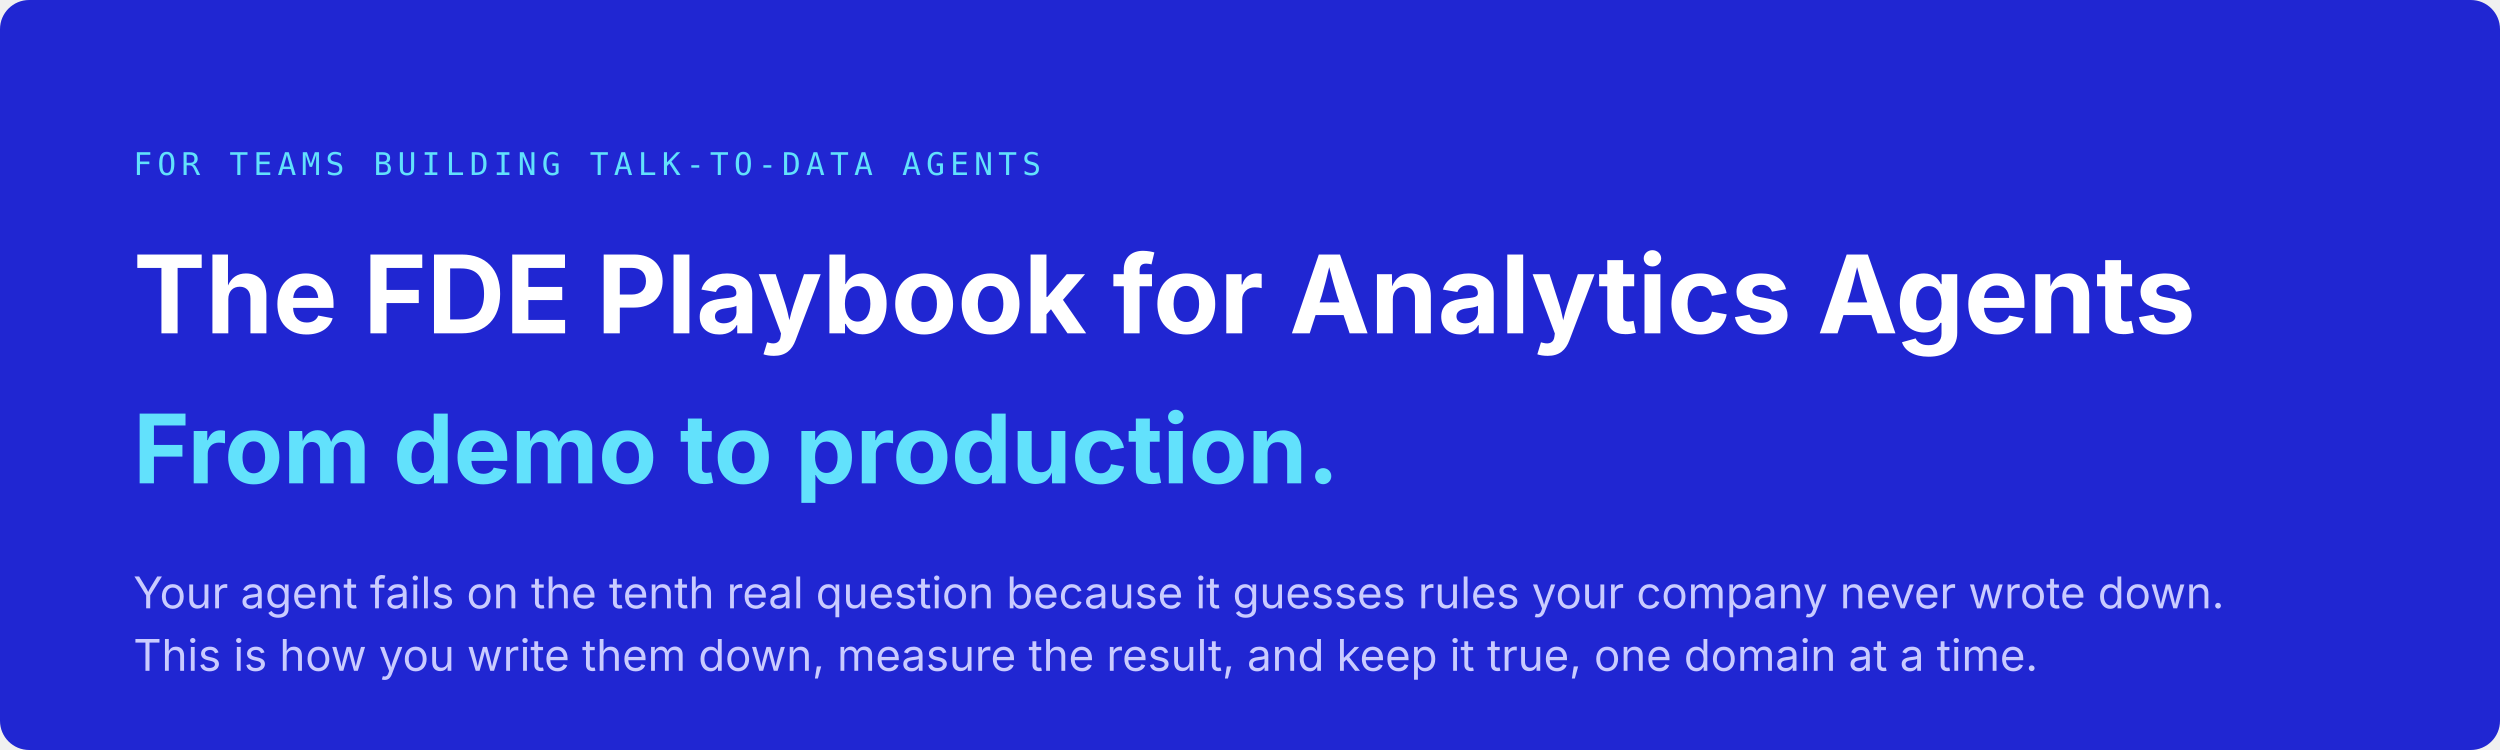
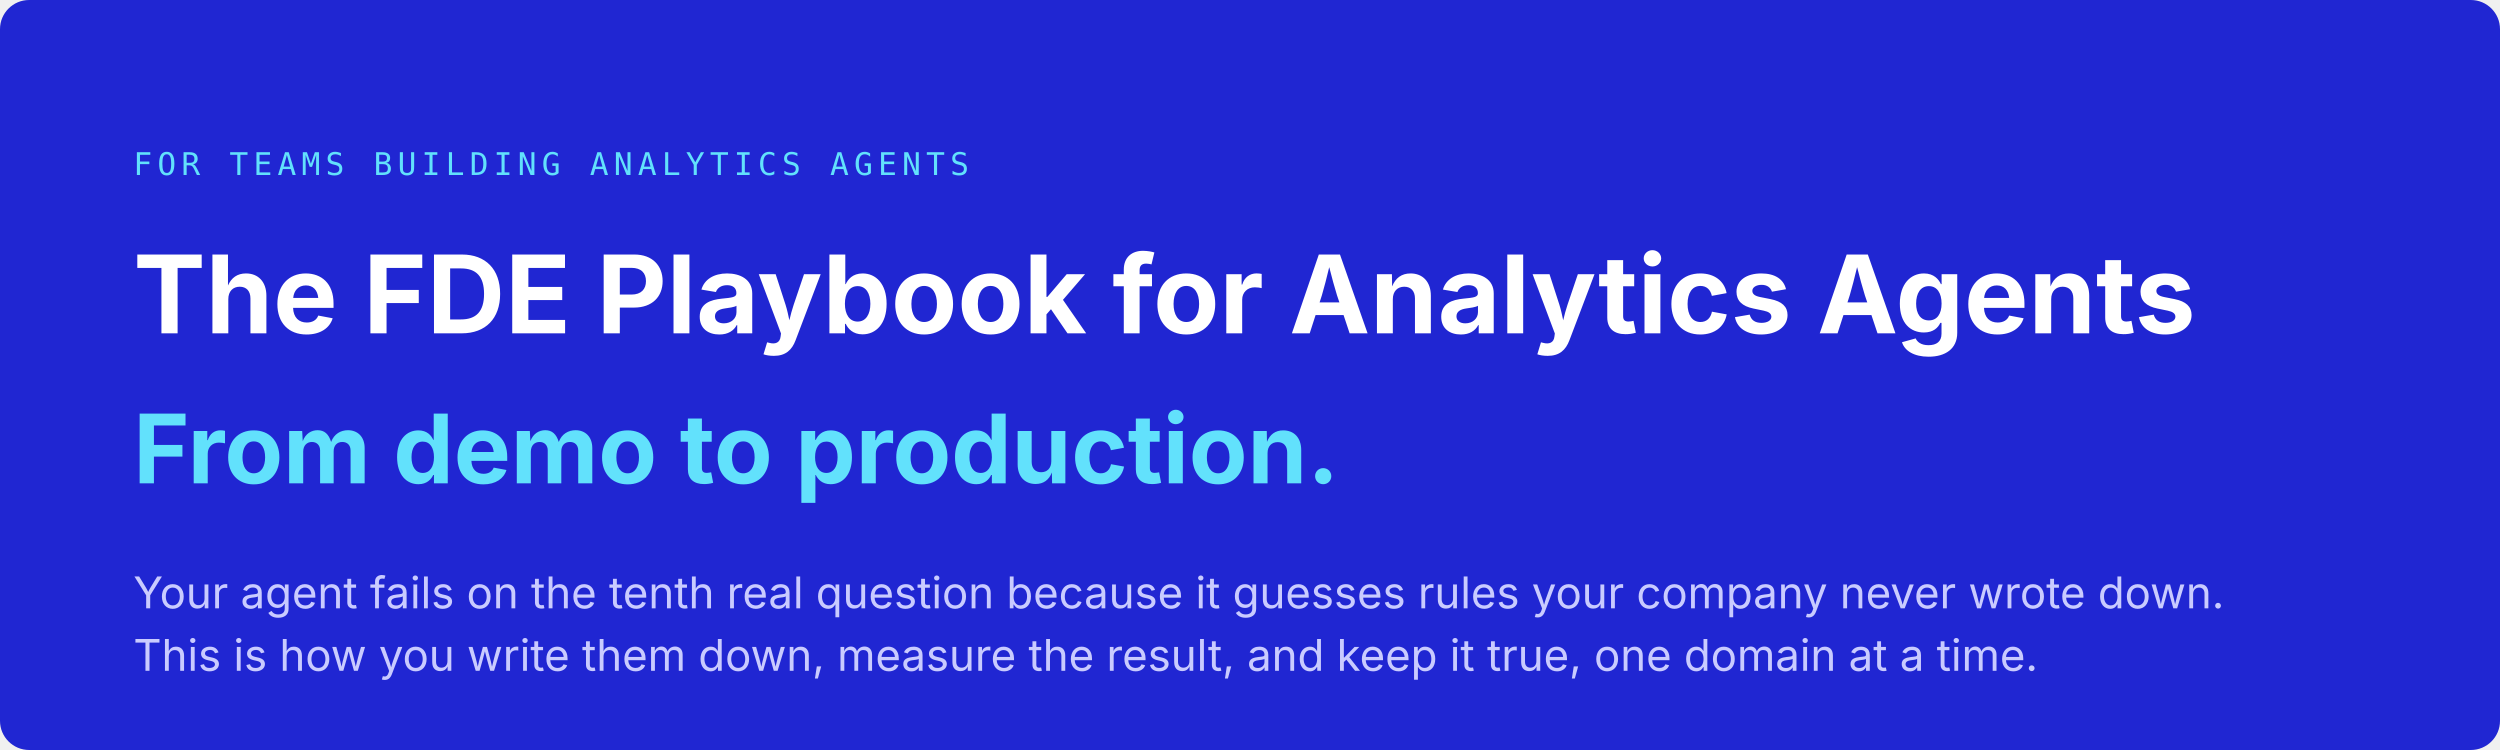
<svg xmlns="http://www.w3.org/2000/svg" viewBox="0 0 1200 360" width="1200" height="360" role="img" aria-label="The FDE Playbook for Analytics Agents. From demo to production.">
  <rect width="1200" height="360" rx="14" fill="#2026D2" />
-   <text x="64" y="84" font-family="'Roboto Mono', ui-monospace, SFMono-Regular, Menlo, monospace" font-size="15" letter-spacing="2.5" fill="#62E1FC">FOR TEAMS BUILDING TALK-TO-DATA AGENTS</text>
+   <text x="64" y="84" font-family="'Roboto Mono', ui-monospace, SFMono-Regular, Menlo, monospace" font-size="15" letter-spacing="2.5" fill="#62E1FC">FOR TEAMS BUILDING ANALYTICS AGENTS</text>
  <text x="64" y="160" font-family="Inter, -apple-system, 'Segoe UI', Helvetica, Arial, sans-serif" font-size="52" font-weight="700" fill="#FFFFFF">The FDE Playbook for Analytics Agents</text>
  <text x="64" y="232" font-family="Inter, -apple-system, 'Segoe UI', Helvetica, Arial, sans-serif" font-size="46" font-weight="700" fill="#62E1FC">From demo to production.</text>
  <text x="64" y="292" font-family="Inter, -apple-system, 'Segoe UI', Helvetica, Arial, sans-serif" font-size="21" fill="#C9CBFF">Your agent fails on the tenth real question because it guesses rules your company never wrote down.</text>
  <text x="64" y="322" font-family="Inter, -apple-system, 'Segoe UI', Helvetica, Arial, sans-serif" font-size="21" fill="#C9CBFF">This is how you write them down, measure the result, and keep it true, one domain at a time.</text>
</svg>
